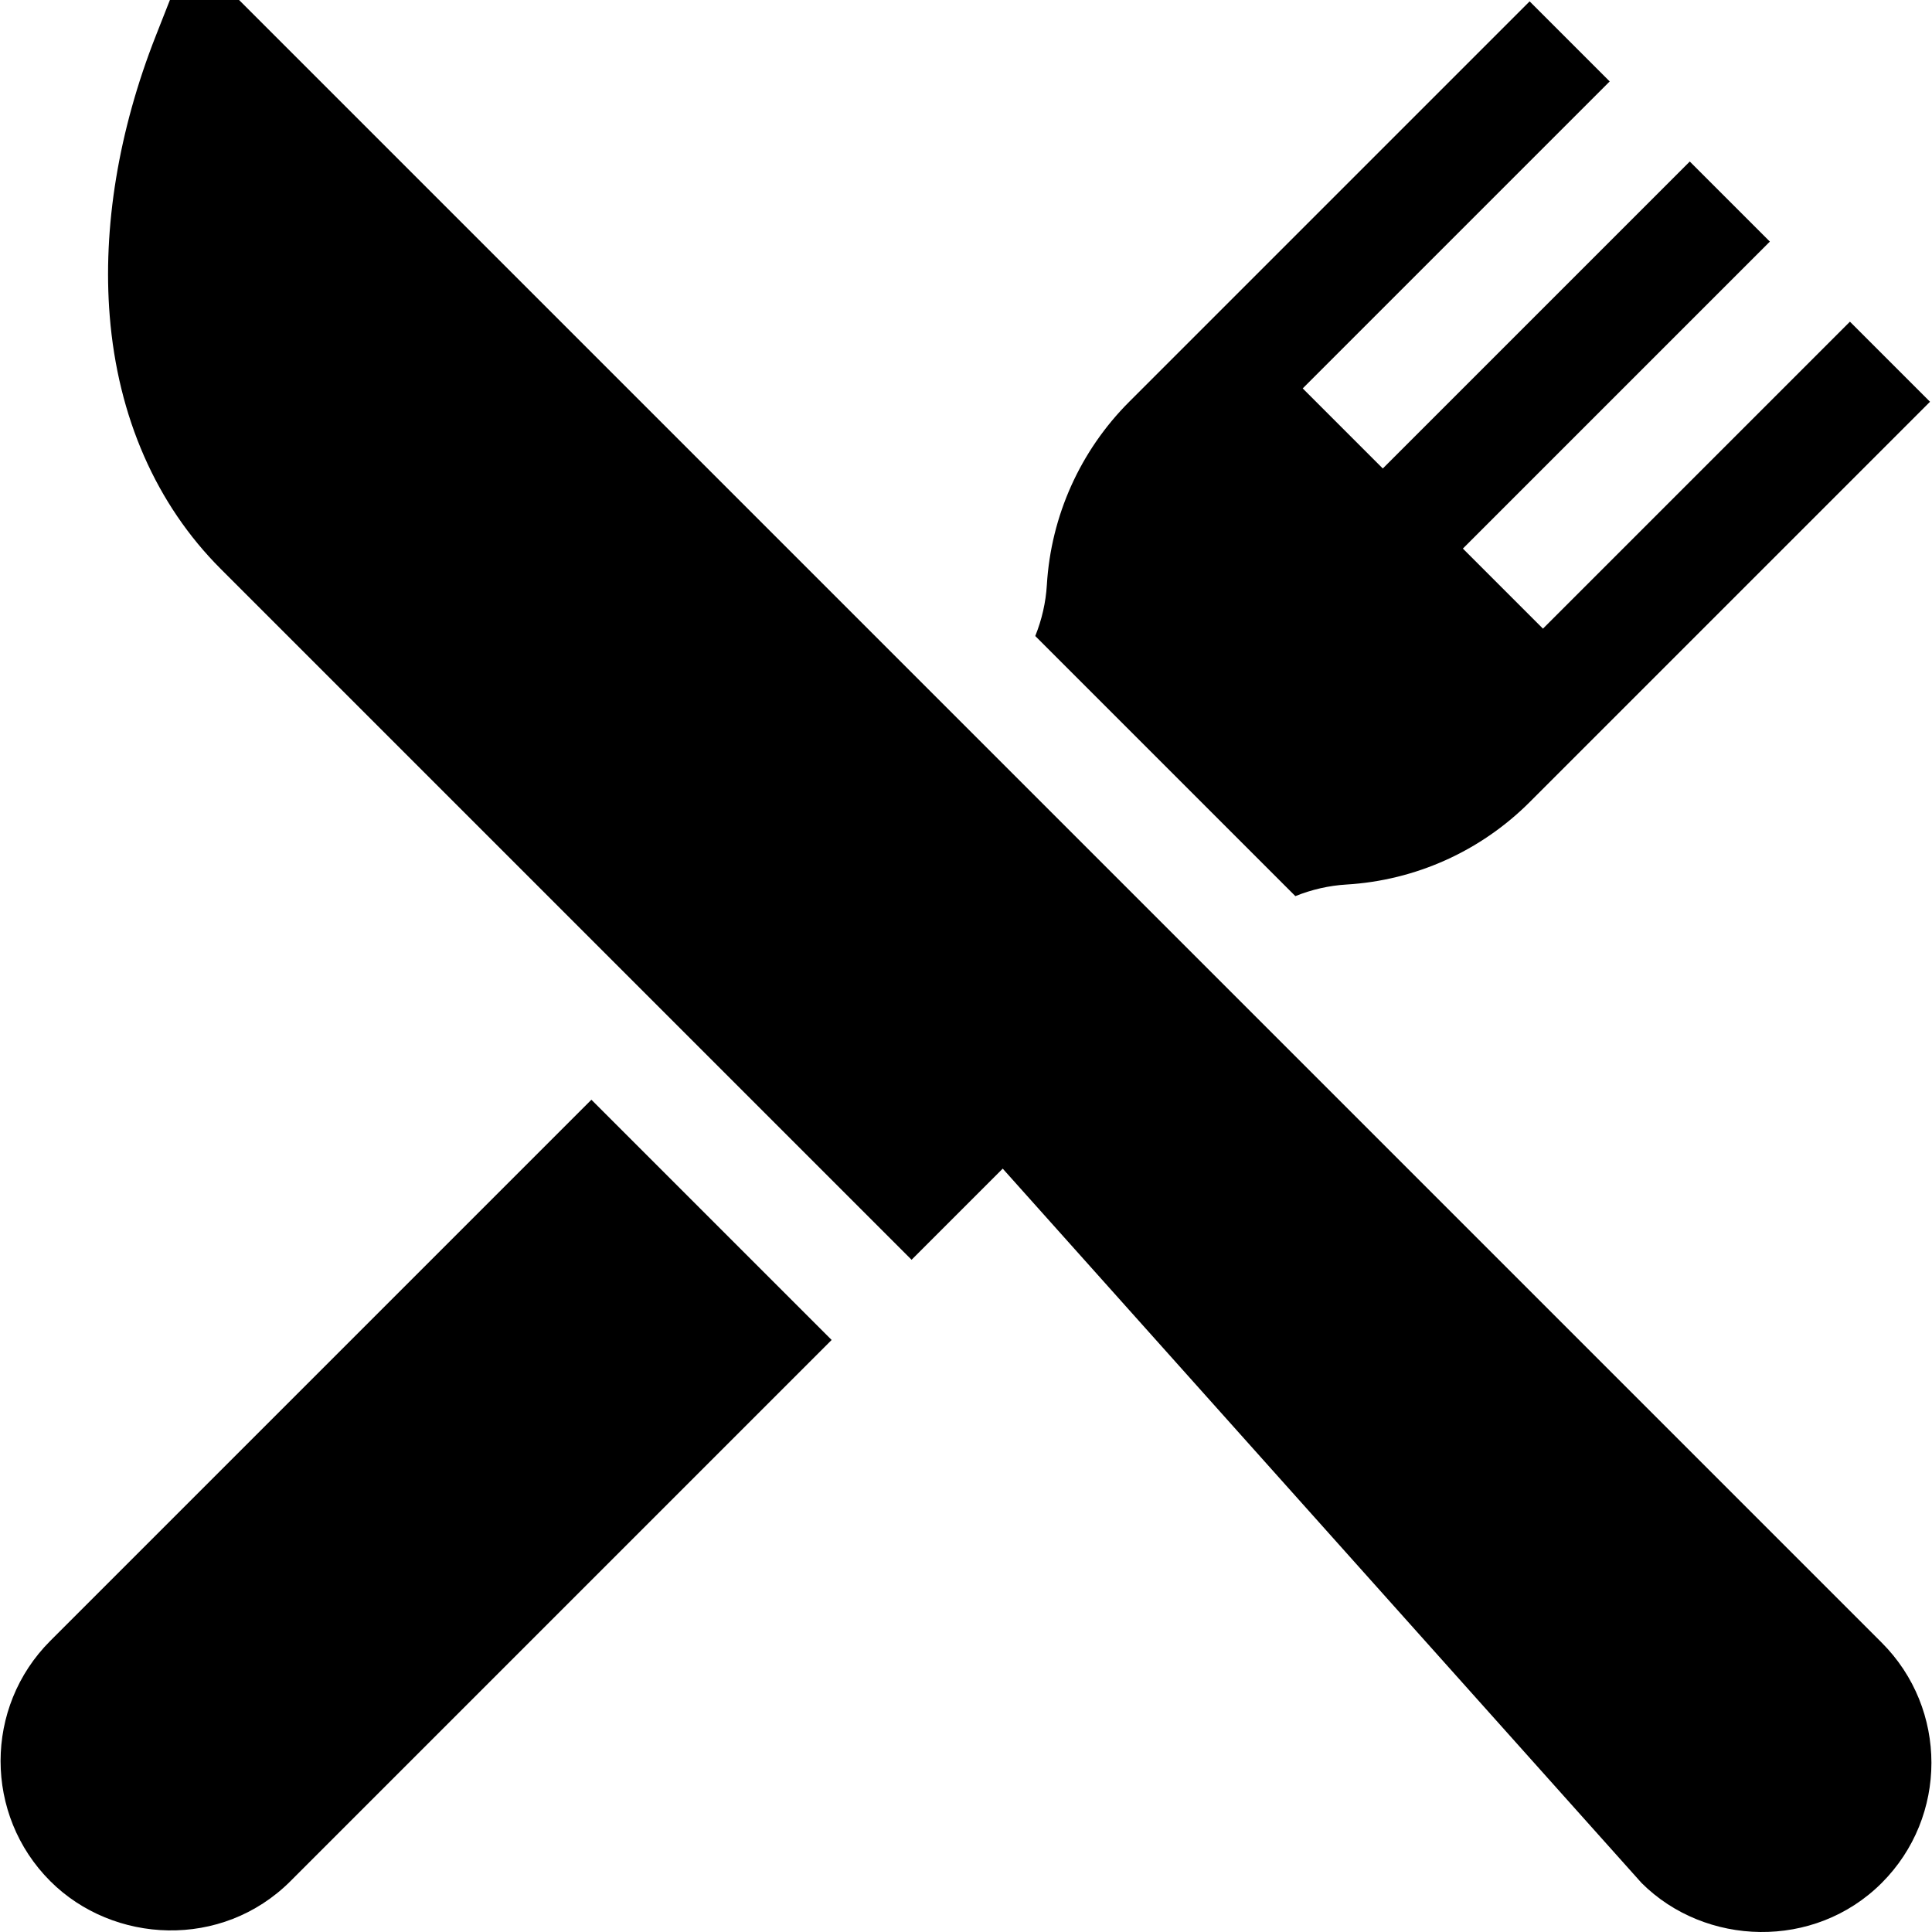
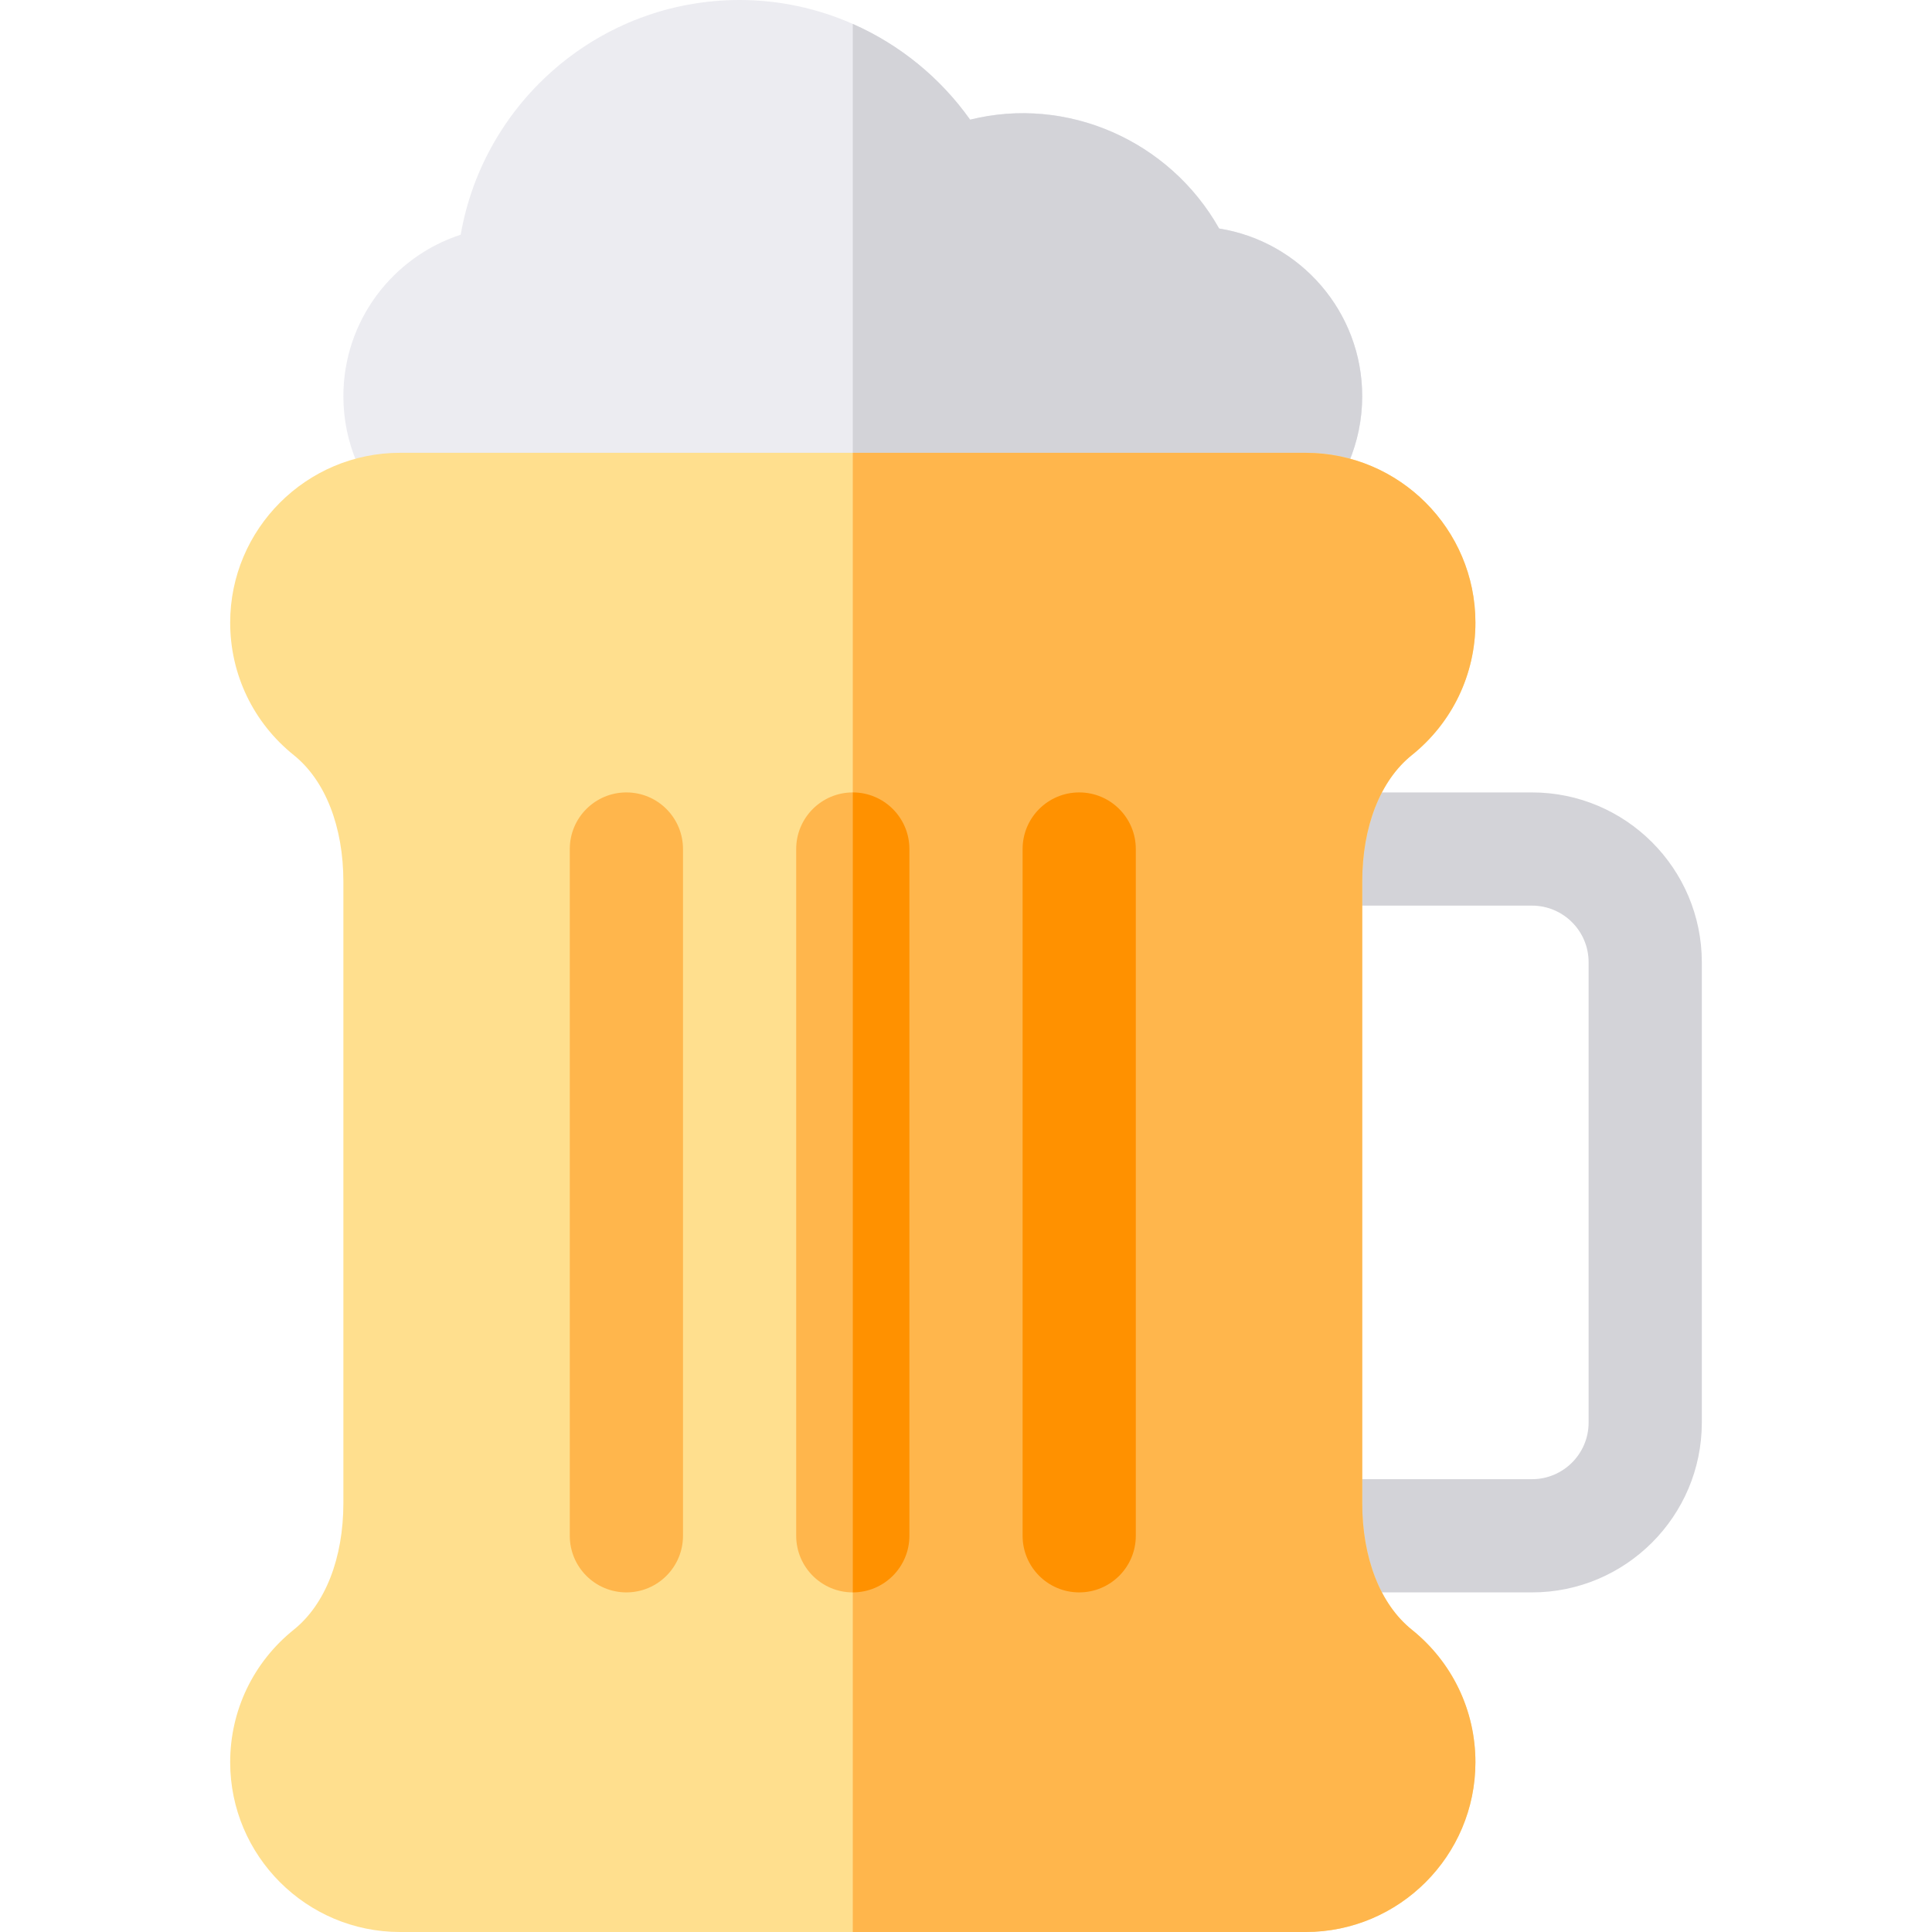
- <svg xmlns="http://www.w3.org/2000/svg" version="1.1" id="Capa_1" x="0px" y="0px" viewBox="0 0 512 512" style="enable-background:new 0 0 512 512;" xml:space="preserve">
+ <svg xmlns="http://www.w3.org/2000/svg" id="Capa_1" enable-background="new 0 0 512 512" height="512" viewBox="0 0 512 512" width="512">
  <g>
    <g>
-       <path d="M498.682,435.326L297.917,234.56L63.357,0H45.026l-3.743,9.511c-9.879,25.104-14.1,50.78-12.205,74.249    c2.16,26.752,12.323,49.913,29.392,66.982L241.58,333.852l24.152-24.152l169.285,189.293c16.84,16.84,45.825,17.84,63.665,0    C516.236,481.439,516.236,452.879,498.682,435.326z" />
+       <path d="m406 422h-60c-8.284 0-15-6.716-15-15s6.716-15 15-15h60c8.271 0 15-6.729 15-15v-122c0-8.271-6.729-15-15-15h-60c-8.284 0-15-6.716-15-15s6.716-15 15-15h60c24.813 0 45 20.187 45 45v122c0 24.813-20.187 45-45 45z" fill="#d3d3d8" />
+     </g>
+     <path d="m361 105c0 24.81-20.19 45-45 45h-180c-24.81 0-45-20.19-45-45 0-19.96 13.06-36.93 31.09-42.8 6.1-35.28 36.92-62.2 73.91-62.2 10.5 0 20.69 2.23 30 6.34 12.36 5.45 23.16 14.19 31.09 25.37 25.62-6.38 52.8 5.46 66 28.85 21.46 3.41 37.91 22.04 37.91 44.44z" fill="#ececf1" />
+     <path d="m361 105c0 24.81-20.19 45-45 45h-90v-143.66c12.36 5.45 23.16 14.19 31.09 25.37 25.62-6.38 52.8 5.46 66 28.85 21.46 3.41 37.91 22.04 37.91 44.44z" fill="#d3d3d8" />
+     <g>
+       <path d="m374.15 431.89c-8.36-6.71-13.15-18.95-13.15-33.6v-164.58c0-14.65 4.79-26.89 13.15-33.6 10.71-8.6 16.85-21.39 16.85-35.11 0-24.81-20.19-45-45-45h-240c-24.81 0-45 20.19-45 45 0 13.72 6.14 26.51 16.85 35.11 8.36 6.71 13.15 18.95 13.15 33.6v164.58c0 14.65-4.79 26.89-13.15 33.6-10.71 8.6-16.85 21.39-16.85 35.11 0 24.81 20.19 45 45 45h240c24.81 0 45-20.19 45-45 0-13.72-6.14-26.51-16.85-35.11z" fill="#ffdf8e" />
+     </g>
+     <path d="m391 467c0 24.81-20.19 45-45 45h-120v-392h120c24.81 0 45 20.19 45 45 0 13.72-6.14 26.51-16.85 35.11-8.36 6.71-13.15 18.95-13.15 33.6v164.58c0 14.65 4.79 26.89 13.15 33.6 10.71 8.6 16.85 21.39 16.85 35.11z" fill="#ffb64c" />
+     <g>
+       <g>
+         <g>
+           <path d="m241 225v182c0 8.28-6.72 15-15 15s-15-6.72-15-15v-182c0-8.28 6.72-15 15-15s15 6.72 15 15z" fill="#ffb64c" />
+         </g>
+       </g>
+     </g>
+     <path d="m241 225v182c0 8.28-6.72 15-15 15v-212c8.28 0 15 6.72 15 15z" fill="#ff9100" />
+     <g>
+       <path d="m286 422c-8.284 0-15-6.716-15-15v-182c0-8.284 6.716-15 15-15s15 6.716 15 15v182c0 8.284-6.716 15-15 15z" fill="#ff9100" />
+     </g>
+     <g>
+       <g>
+         <g>
+           <path d="m166 422c-8.284 0-15-6.716-15-15v-182c0-8.284 6.716-15 15-15s15 6.716 15 15v182c0 8.284-6.716 15-15 15z" fill="#ffb64c" />
+         </g>
+       </g>
    </g>
  </g>
-   <g>
-     <g>
-       <path d="M156.728,291.442L13.317,434.853c-17.552,17.552-17.552,46.113,0,63.665c16.674,16.674,45.519,18.146,63.665,0    l143.412-143.412L156.728,291.442z" />
-     </g>
-   </g>
-   <g>
-     <g>
-       <path d="M490.253,85.249l-81.351,81.35l-21.223-21.222l81.351-81.351l-21.222-21.222l-81.35,81.35l-21.222-21.222l81.351-81.35    L405.366,0.361L299.256,106.471c-12.981,12.981-20.732,30.217-21.828,48.535c-0.277,4.641-1.329,9.206-3.074,13.548l68.929,68.929    c4.342-1.747,8.908-2.798,13.548-3.075c18.318-1.093,35.554-8.846,48.535-21.827l106.11-106.109L490.253,85.249z" />
-     </g>
-   </g>
-   <g>
- </g>
-   <g>
- </g>
-   <g>
- </g>
-   <g>
- </g>
-   <g>
- </g>
-   <g>
- </g>
-   <g>
- </g>
-   <g>
- </g>
-   <g>
- </g>
-   <g>
- </g>
-   <g>
- </g>
-   <g>
- </g>
-   <g>
- </g>
-   <g>
- </g>
-   <g>
- </g>
</svg>
